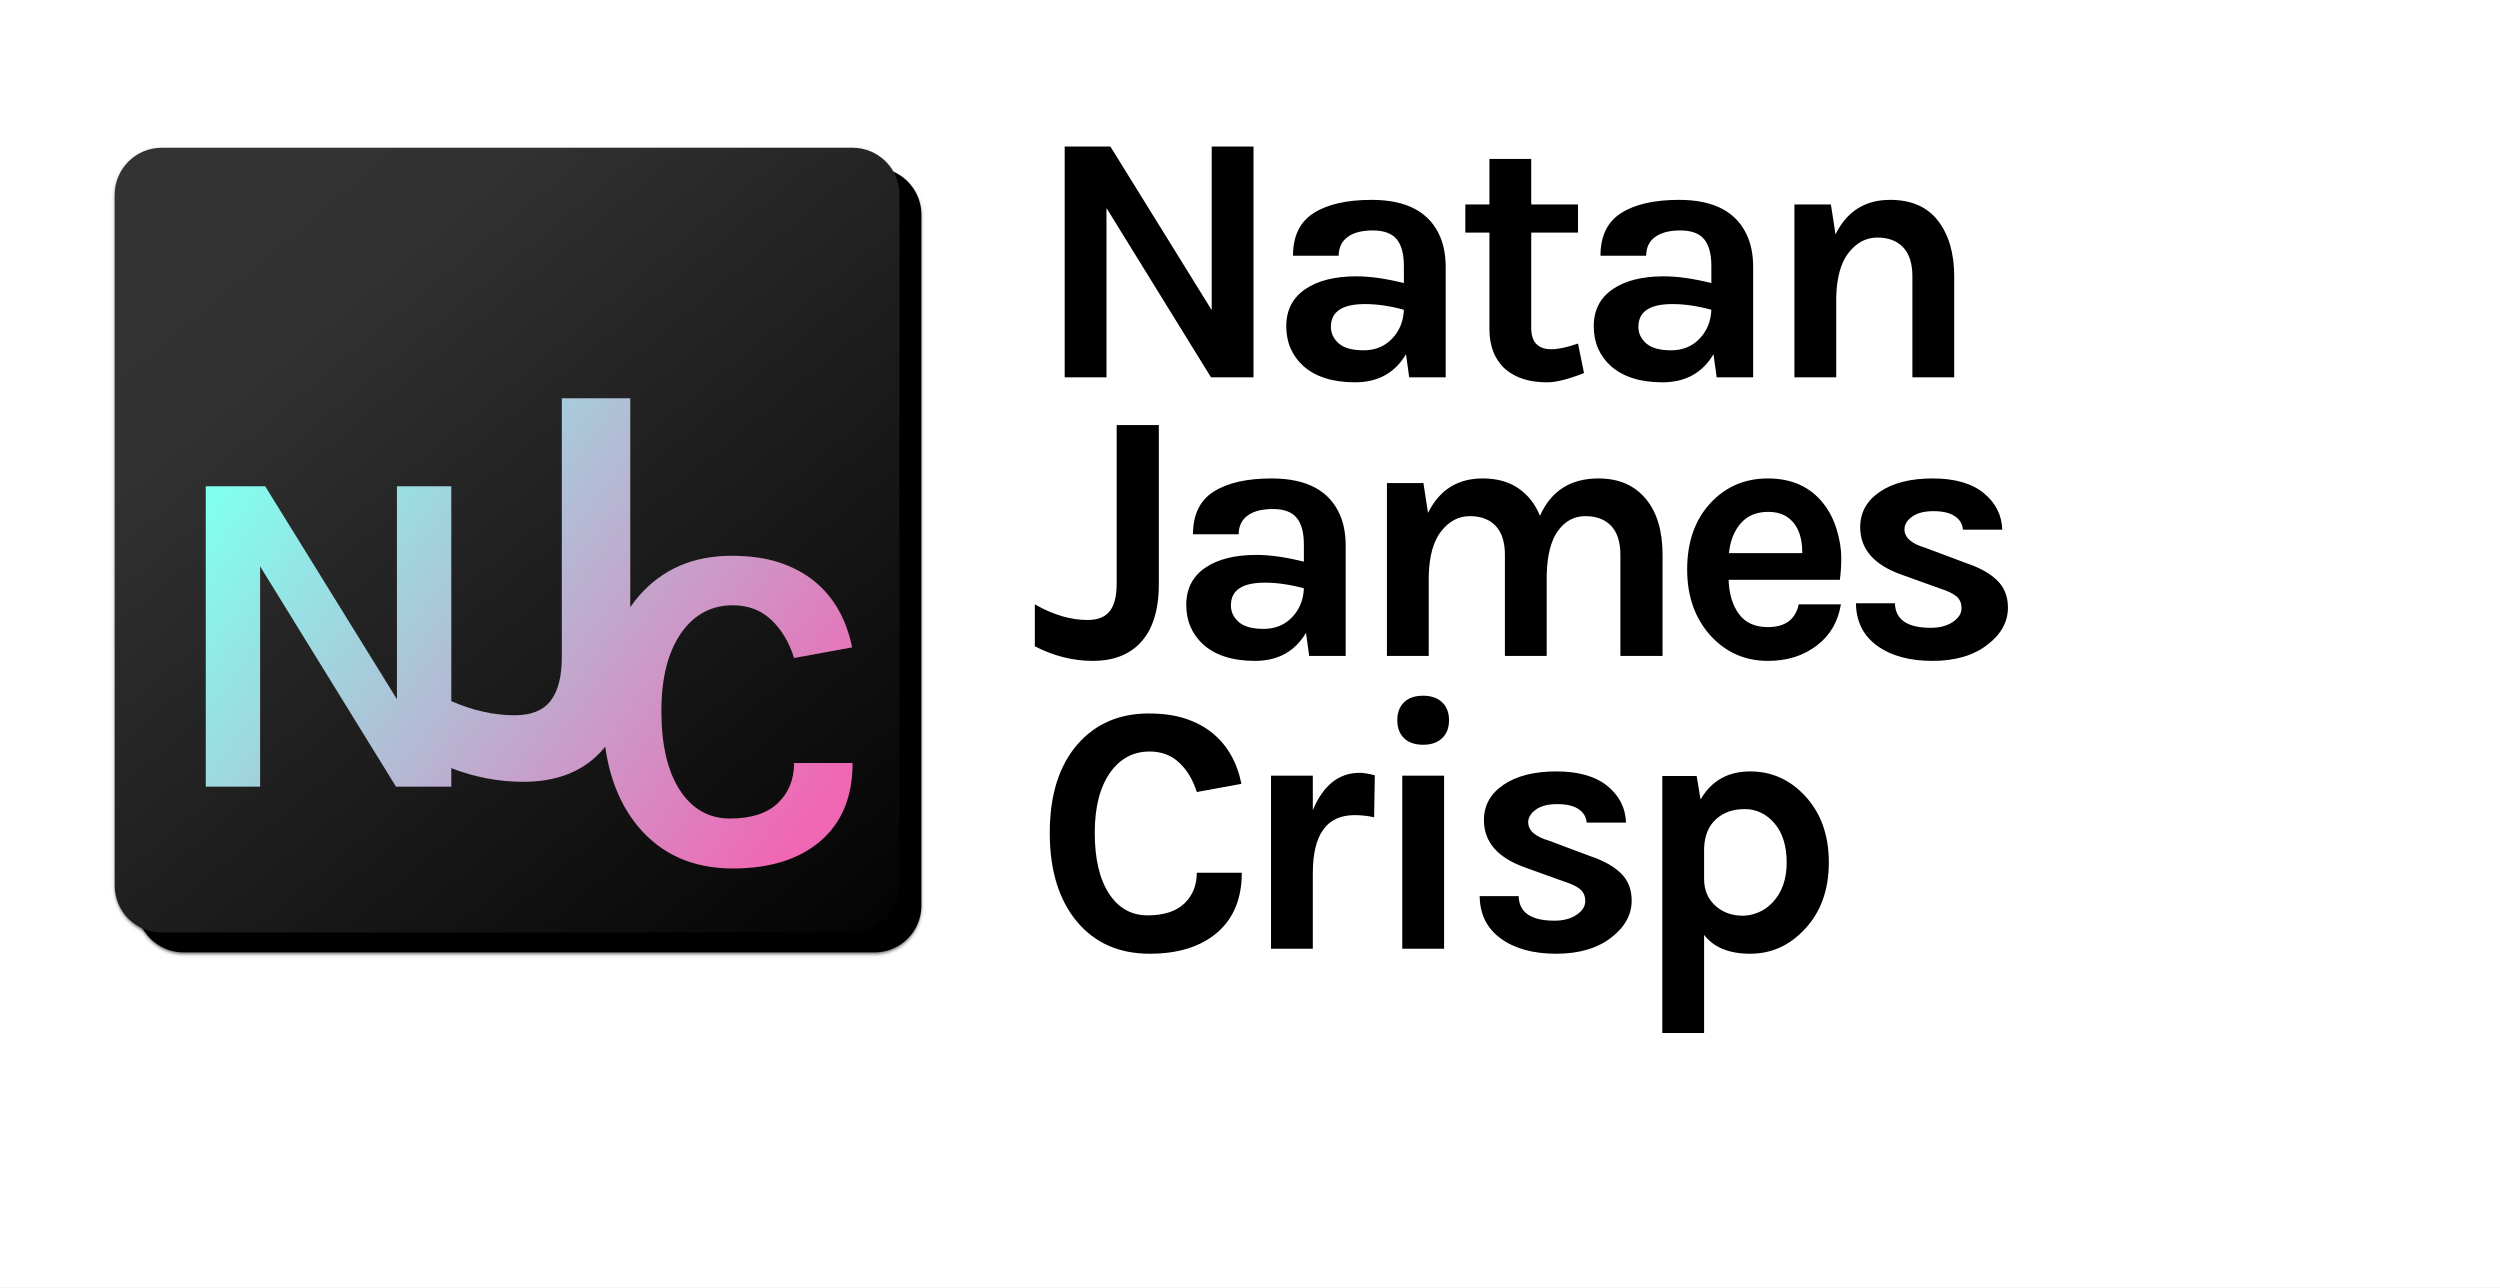
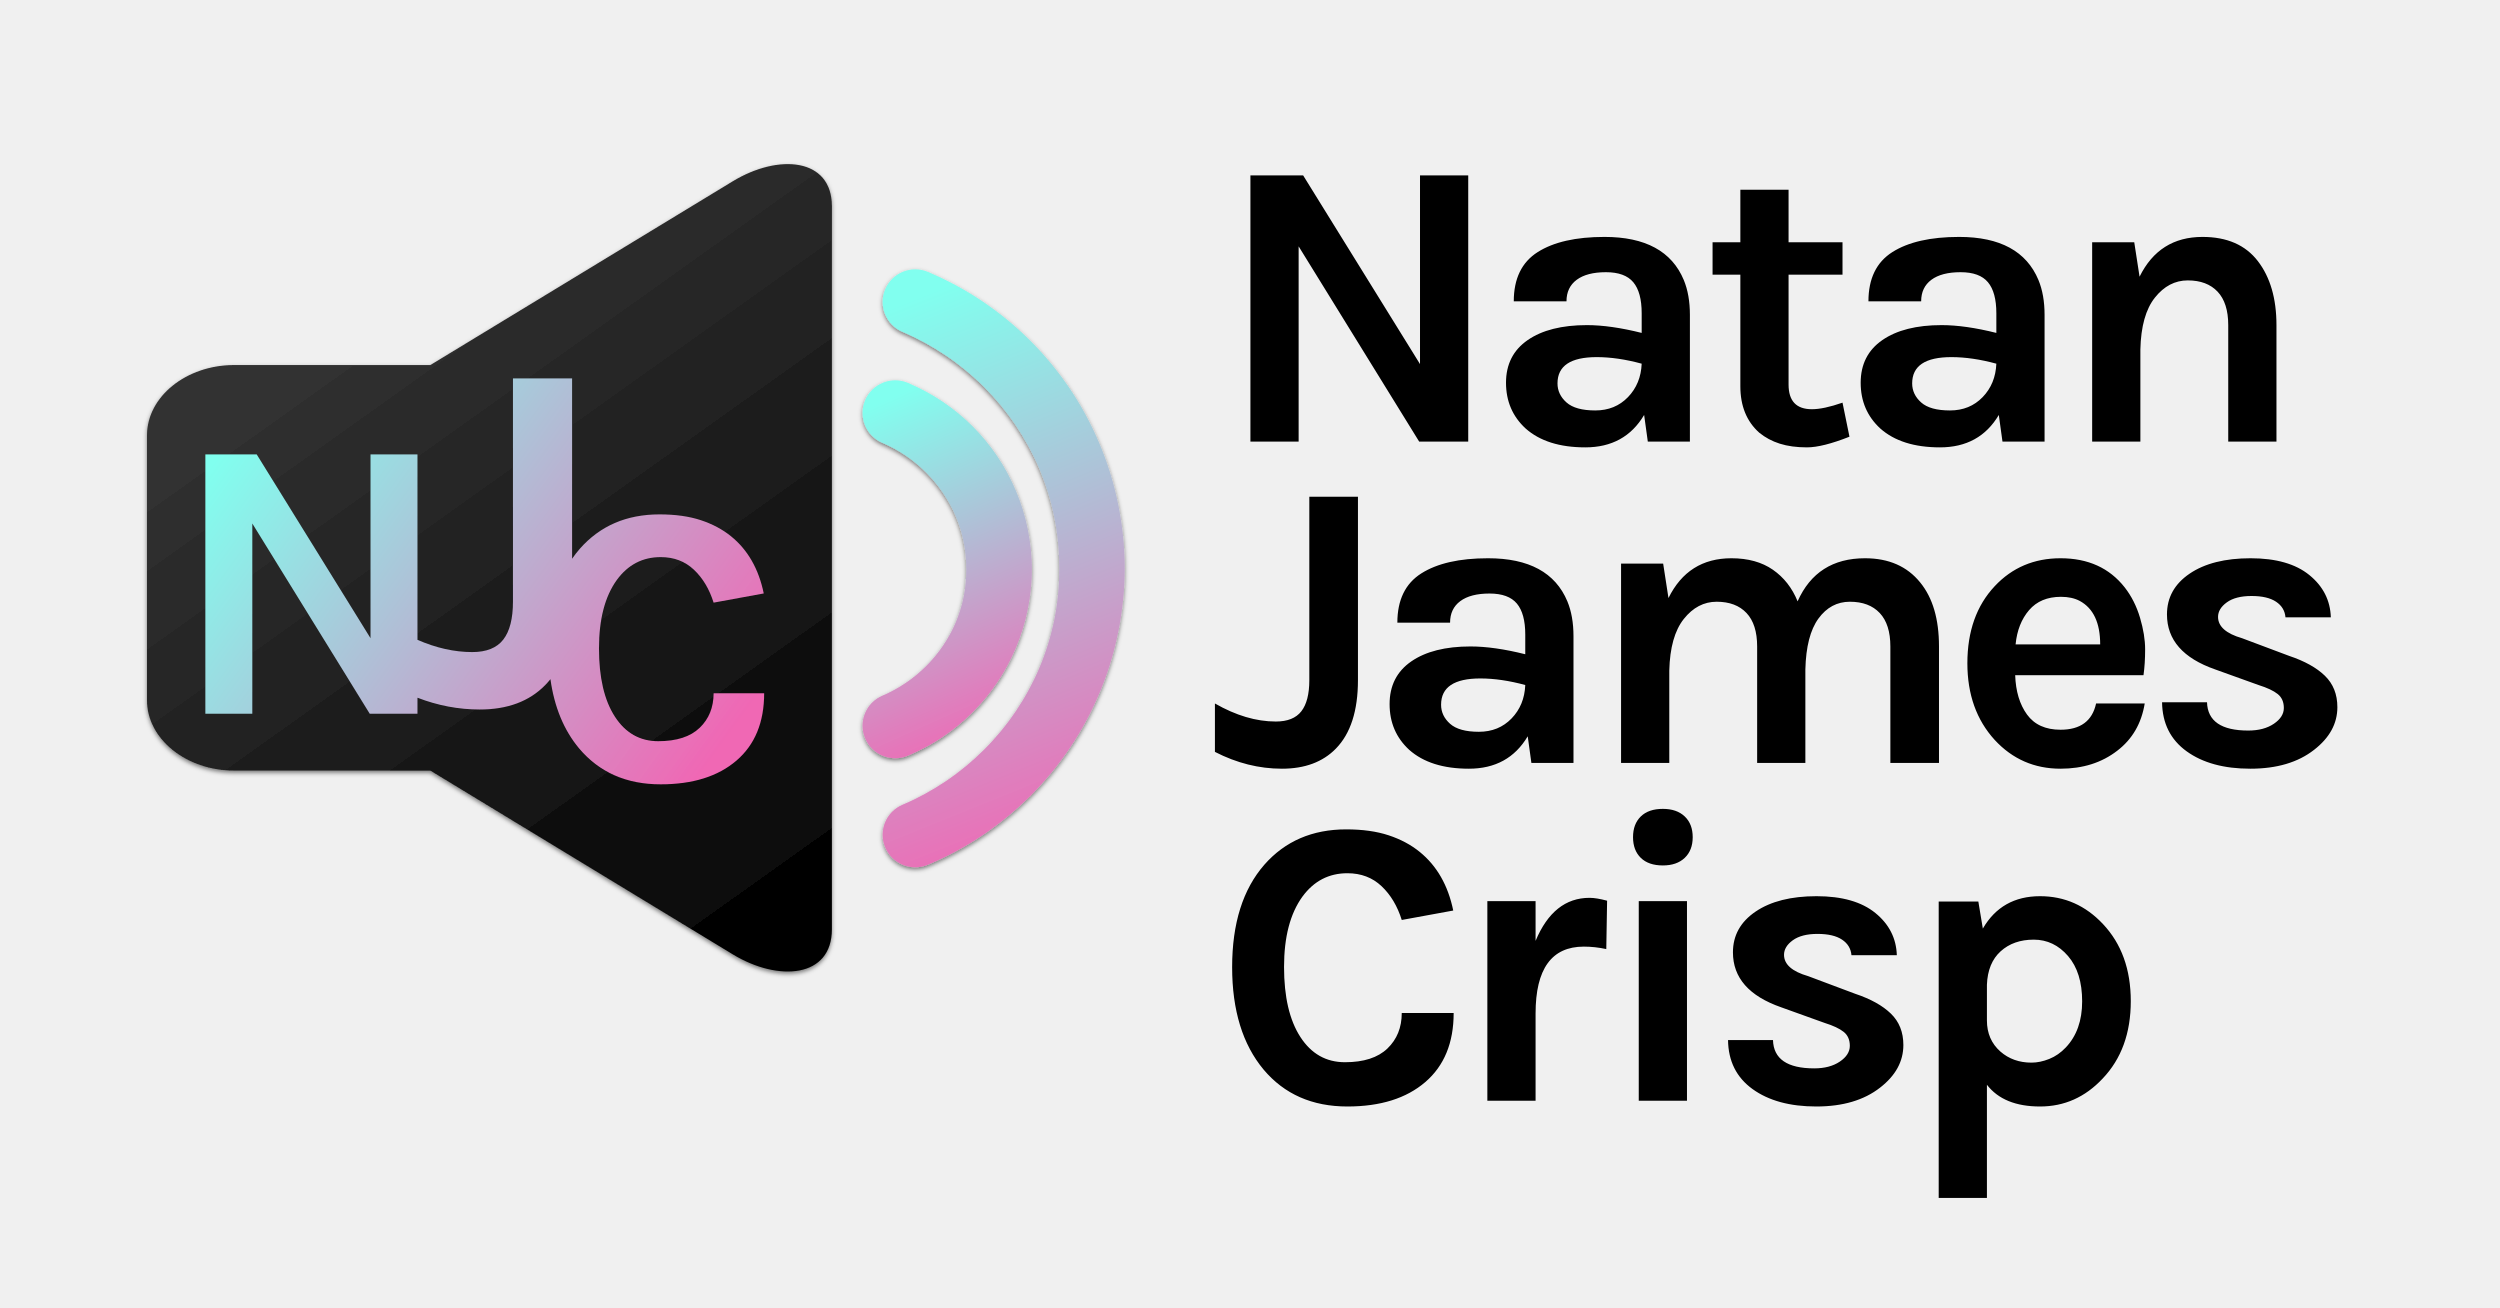
- <svg xmlns="http://www.w3.org/2000/svg" xmlns:xlink="http://www.w3.org/1999/xlink" width="2713px" height="1397px" viewBox="0 0 2713 1397" version="1.1">
+ <svg xmlns="http://www.w3.org/2000/svg" width="2352px" height="1230px" viewBox="0 0 2352 1230" version="1.1">
  <defs>
-     <rect id="path-1" x="61.293" y="56.966" width="851.612" height="851.612" rx="51" />
-     <filter x="-0.8%" y="-0.6%" width="101.6%" height="101.6%" filterUnits="objectBoundingBox" id="filter-2">
-       <feOffset dx="0" dy="2" in="SourceAlpha" result="shadowOffsetOuter1" />
-       <feGaussianBlur stdDeviation="2" in="shadowOffsetOuter1" result="shadowBlurOuter1" />
-       <feColorMatrix values="0 0 0 0 0   0 0 0 0 0   0 0 0 0 0  0 0 0 0.5 0" type="matrix" in="shadowBlurOuter1" />
-     </filter>
-     <linearGradient x1="24.77%" y1="8.788%" x2="104.657%" y2="104.408%" id="linearGradient-3">
+     <linearGradient x1="24.77%" y1="21.893%" x2="104.657%" y2="87.106%" id="linearGradient-1">
      <stop stop-color="#333333" offset="0%" />
      <stop stop-color="#323232" offset="0%" />
      <stop stop-color="#313131" offset="8.837%" />
      <stop stop-color="#000000" offset="100%" />
    </linearGradient>
-     <rect id="path-4" x="37.497" y="35.334" width="851.612" height="851.612" rx="51" />
-     <filter x="-0.8%" y="-0.6%" width="101.6%" height="101.6%" filterUnits="objectBoundingBox" id="filter-5">
+     <filter x="-1.3%" y="-1.6%" width="102.6%" height="103.2%" filterUnits="objectBoundingBox" id="filter-2">
      <feOffset dx="0" dy="2" in="SourceAlpha" result="shadowOffsetOuter1" />
      <feGaussianBlur stdDeviation="2" in="shadowOffsetOuter1" result="shadowBlurOuter1" />
-       <feColorMatrix values="0 0 0 0 0   0 0 0 0 0   0 0 0 0 0  0 0 0 0.5 0" type="matrix" in="shadowBlurOuter1" />
+       <feColorMatrix values="0 0 0 0 0   0 0 0 0 0   0 0 0 0 0  0 0 0 0.5 0" type="matrix" in="shadowBlurOuter1" result="shadowMatrixOuter1" />
+       <feMerge>
+         <feMergeNode in="shadowMatrixOuter1" />
+         <feMergeNode in="SourceGraphic" />
+       </feMerge>
    </filter>
-     <linearGradient x1="0%" y1="23.576%" x2="100%" y2="76.424%" id="linearGradient-6">
+     <linearGradient x1="39.96%" y1="0%" x2="60.04%" y2="100%" id="linearGradient-3">
+       <stop stop-color="#81FFEF" offset="0%" />
+       <stop stop-color="#F067B4" offset="100%" />
+     </linearGradient>
+     <linearGradient x1="41.807%" y1="0%" x2="58.193%" y2="100%" id="linearGradient-4">
+       <stop stop-color="#81FFEF" offset="0%" />
+       <stop stop-color="#F067B4" offset="100%" />
+     </linearGradient>
+     <linearGradient x1="31.846%" y1="8.788%" x2="89.328%" y2="104.408%" id="linearGradient-5">
+       <stop stop-color="#333333" offset="0%" />
+       <stop stop-color="#323232" offset="0%" />
+       <stop stop-color="#313131" offset="8.837%" />
+       <stop stop-color="#000000" offset="100%" />
+     </linearGradient>
+     <linearGradient x1="0%" y1="23.616%" x2="100%" y2="76.384%" id="linearGradient-6">
      <stop stop-color="#81FFEF" offset="0%" />
      <stop stop-color="#F067B4" offset="100%" />
    </linearGradient>
  </defs>
  <g id="logo-with-emblem" stroke="none" stroke-width="1" fill="none" fill-rule="evenodd">
-     <rect fill="#FFFFFF" x="0" y="0" width="2713" height="1397" />
-     <g id="Group-2" transform="translate(87, 125)">
-       <g id="Group-3">
-         <g id="Group" transform="translate(1036, 34)" fill="#000000" fill-rule="nonzero">
-           <path d="M81.988,0 L191.945,177.537 L191.945,0 L237.311,0 L237.311,250.482 L191.176,250.482 L77.759,66.77 L77.759,250.482 L32.393,250.482 L32.393,0 L81.988,0 Z M348.976,140.872 C363.842,140.872 381.015,143.316 400.494,148.205 L400.494,129.68 C400.494,116.557 397.867,106.844 392.613,100.54 C387.359,94.236 378.772,91.084 366.854,91.084 C354.935,91.084 345.773,93.464 339.365,98.225 C332.957,102.985 329.753,109.739 329.753,118.487 L280.158,118.487 C280.158,97.131 287.654,81.693 302.649,72.173 C317.643,62.653 338.596,57.893 365.508,57.893 C403.955,57.893 428.816,71.401 440.094,98.418 C443.939,107.68 445.861,118.616 445.861,131.223 L445.861,250.482 L406.261,250.482 L402.801,225.395 C390.755,245.722 372.301,255.886 347.439,255.886 C323.345,255.886 304.635,249.968 291.307,238.132 C279.004,226.81 272.853,212.466 272.853,195.098 C272.853,177.73 279.645,164.351 293.229,154.959 C306.814,145.568 325.396,140.872 348.976,140.872 Z M400.494,177.152 C385.372,173.035 371.275,170.976 358.203,170.976 C333.598,170.976 321.295,179.21 321.295,195.677 C321.295,202.624 324.114,208.606 329.753,213.624 C335.392,218.641 344.427,221.15 356.858,221.15 C369.289,221.15 379.541,216.969 387.615,208.607 C395.689,200.244 399.982,189.759 400.494,177.152 Z M595.972,245.851 C579.056,252.541 565.728,255.886 555.988,255.886 C546.248,255.886 537.726,254.728 530.421,252.412 C523.117,250.096 516.645,246.623 511.006,241.991 C499.216,231.442 493.321,216.905 493.321,198.379 L493.321,93.4 L467.177,93.4 L467.177,62.91 L493.321,62.91 L493.321,13.508 L538.687,13.508 L538.687,62.91 L589.436,62.91 L589.436,93.4 L538.687,93.4 L538.687,196.835 C538.687,212.273 545.992,219.992 560.602,219.992 C568.035,219.992 577.646,217.934 589.436,213.817 L595.972,245.851 Z M682.647,140.872 C697.513,140.872 714.686,143.316 734.165,148.205 L734.165,129.68 C734.165,116.557 731.538,106.844 726.284,100.54 C721.03,94.236 712.443,91.084 700.525,91.084 C688.606,91.084 679.444,93.464 673.036,98.225 C666.628,102.985 663.424,109.739 663.424,118.487 L613.829,118.487 C613.829,97.131 621.325,81.693 636.32,72.173 C651.314,62.653 672.267,57.893 699.179,57.893 C737.626,57.893 762.487,71.401 773.765,98.418 C777.61,107.68 779.532,118.616 779.532,131.223 L779.532,250.482 L739.932,250.482 L736.472,225.395 C724.426,245.722 705.972,255.886 681.11,255.886 C657.016,255.886 638.306,249.968 624.978,238.132 C612.675,226.81 606.524,212.466 606.524,195.098 C606.524,177.73 613.316,164.351 626.9,154.959 C640.485,145.568 659.067,140.872 682.647,140.872 Z M734.165,177.152 C719.043,173.035 704.946,170.976 691.874,170.976 C667.269,170.976 654.966,179.21 654.966,195.677 C654.966,202.624 657.785,208.606 663.424,213.624 C669.063,218.641 678.098,221.15 690.529,221.15 C702.96,221.15 713.212,216.969 721.286,208.607 C729.36,200.244 733.653,189.759 734.165,177.152 Z M868.898,95.33 C881.201,70.372 900.937,57.893 928.105,57.893 C951.173,57.893 968.538,65.483 980.2,80.664 C991.862,95.845 997.693,115.914 997.693,140.872 L997.693,250.482 L952.327,250.482 L952.327,140.872 C952.327,126.978 948.995,116.493 942.331,109.417 C935.667,102.341 926.311,98.803 914.265,98.803 C902.218,98.803 891.902,104.207 883.316,115.013 C874.729,125.82 870.18,142.03 869.667,163.643 L869.667,250.482 L824.301,250.482 L824.301,62.91 L863.9,62.91 L868.898,95.33 Z" id="Natan" />
-           <path d="M0,542.374 L0,496.831 C19.735,508.153 38.829,513.813 57.283,513.813 C68.304,513.813 76.313,510.597 81.311,504.164 C86.309,497.732 88.808,487.955 88.808,474.832 L88.808,302.312 L134.558,302.312 L134.558,474.832 C134.558,503.65 127.638,525.134 113.797,539.286 C101.495,551.894 84.579,558.198 63.05,558.198 C41.521,558.198 20.504,552.923 0,542.374 Z M240.452,443.184 C255.318,443.184 272.49,445.628 291.969,450.517 L291.969,431.992 C291.969,418.869 289.342,409.156 284.088,402.852 C278.833,396.548 270.247,393.396 258.329,393.396 C246.411,393.396 237.249,395.776 230.841,400.537 C224.434,405.297 221.23,412.051 221.23,420.799 L171.636,420.799 C171.636,399.443 179.132,384.005 194.126,374.485 C209.12,364.965 230.072,360.205 256.984,360.205 C295.429,360.205 320.29,373.713 331.567,400.73 C335.412,409.992 337.334,420.928 337.334,433.535 L337.334,552.794 L297.736,552.794 L294.275,527.707 C282.229,548.034 263.776,558.198 238.915,558.198 C214.822,558.198 196.113,552.28 182.785,540.444 C170.482,529.122 164.331,514.778 164.331,497.41 C164.331,480.042 171.123,466.663 184.707,457.271 C198.291,447.88 216.873,443.184 240.452,443.184 Z M291.969,479.464 C276.847,475.347 262.751,473.288 249.679,473.288 C225.074,473.288 212.772,481.522 212.772,497.989 C212.772,504.936 215.591,510.919 221.23,515.936 C226.869,520.953 235.903,523.462 248.334,523.462 C260.764,523.462 271.016,519.281 279.09,510.919 C287.163,502.556 291.456,492.071 291.969,479.464 Z M548.184,400.73 C560.23,373.713 581.374,360.205 611.618,360.205 C633.916,360.205 651.216,367.795 663.519,382.976 C675.309,397.385 681.204,417.454 681.204,443.184 L681.204,552.794 L635.454,552.794 L635.454,443.184 C635.454,429.29 632.122,418.805 625.458,411.729 C618.794,404.653 609.439,401.115 597.393,401.115 C585.347,401.115 575.48,406.39 567.791,416.939 C560.102,427.489 556.001,443.441 555.488,464.797 L555.488,552.794 L510.123,552.794 L510.123,443.184 C510.123,429.29 506.791,418.805 500.127,411.729 C493.464,404.653 484.109,401.115 472.062,401.115 C460.016,401.115 449.7,406.519 441.114,417.325 C432.528,428.132 427.979,444.342 427.466,465.955 L427.466,552.794 L382.101,552.794 L382.101,365.222 L421.699,365.222 L426.697,397.642 C439,372.684 458.735,360.205 485.903,360.205 C501.537,360.205 514.544,363.807 524.924,371.011 C535.305,378.216 543.058,388.122 548.184,400.73 Z M855.915,387.607 C862.322,395.841 867.128,405.361 870.332,416.168 C873.536,426.974 875.137,436.88 875.137,445.886 C875.137,454.891 874.625,462.996 873.6,470.201 L752.882,470.201 C753.395,485.382 757.111,497.732 764.031,507.252 C770.951,516.772 781.46,521.532 795.556,521.532 C814.266,521.532 825.415,513.299 829.003,496.831 L874.753,496.831 C871.677,515.614 863.091,530.409 848.995,541.216 C834.386,552.537 816.573,558.198 795.556,558.198 C770.951,558.198 750.319,549.192 733.66,531.181 C716.487,512.398 707.901,488.341 707.901,459.008 C707.901,428.904 716.487,404.718 733.66,386.449 C750.063,368.953 770.695,360.205 795.556,360.205 C821.443,360.205 841.562,369.339 855.915,387.607 Z M795.941,396.484 C783.126,396.484 773.13,400.665 765.953,409.027 C758.777,417.39 754.548,428.132 753.267,441.254 L832.848,441.254 C832.848,420.928 826.44,407.291 813.625,400.344 C808.756,397.771 802.861,396.484 795.941,396.484 Z M933.36,495.673 C933.873,513.427 946.816,522.304 972.19,522.304 C981.929,522.304 989.939,520.181 996.218,515.936 C1002.497,511.69 1005.637,506.737 1005.637,501.077 C1005.637,495.416 1003.715,491.042 999.87,487.954 C996.026,484.867 990.003,482.037 981.801,479.464 L941.049,464.797 C910.806,454.248 895.684,437.009 895.684,413.08 C895.684,397.127 902.796,384.327 917.021,374.678 C931.246,365.029 950.34,360.205 974.304,360.205 C998.268,360.205 1016.722,365.479 1029.665,376.029 C1042.608,386.578 1049.336,399.829 1049.849,415.782 L1007.175,415.782 C1006.662,409.606 1003.715,404.718 998.332,401.115 C992.95,397.513 985.261,395.712 975.265,395.712 C965.27,395.712 957.517,397.706 952.006,401.694 C946.496,405.683 943.74,410.25 943.74,415.396 C943.74,424.401 951.301,431.091 966.423,435.465 L1010.635,452.061 C1025.244,456.95 1036.457,463.189 1044.274,470.78 C1052.091,478.37 1056,488.212 1056,500.305 C1056,515.743 1048.696,529.122 1034.086,540.444 C1018.965,552.28 998.973,558.198 974.112,558.198 C949.251,558.198 929.26,552.73 914.138,541.795 C899.016,530.859 891.327,515.486 891.071,495.673 L933.36,495.673 Z" id="James" />
-           <path d="M123.474,615.271 C138.854,615.271 152.184,617.135 163.463,620.863 C174.742,624.591 184.483,629.798 192.686,636.483 C208.835,649.597 219.345,667.981 224.215,691.636 L175.767,700.507 C171.666,687.393 165.321,676.787 156.734,668.688 C148.147,660.588 137.445,656.539 124.628,656.539 C107.196,656.539 93.098,663.867 82.332,678.523 C70.796,694.464 65.029,716.512 65.029,744.667 C65.029,772.822 70.156,794.806 80.409,810.619 C90.663,826.432 104.633,834.339 122.321,834.339 C140.008,834.339 153.337,830.032 162.309,821.418 C171.281,812.805 175.767,801.684 175.767,788.057 L224.6,788.057 C224.6,816.083 215.692,837.746 197.876,853.044 C180.061,868.343 155.645,875.993 124.628,875.993 C91.56,875.993 65.285,864.422 45.803,841.281 C26.065,817.626 16.196,785.486 16.196,744.86 C16.196,703.721 26.322,671.581 46.572,648.439 C66.054,626.327 91.688,615.271 123.474,615.271 Z M301.672,720.177 C312.951,693.179 329.869,679.68 352.427,679.68 C356.785,679.68 362.296,680.58 368.961,682.38 L368.192,727.89 C361.015,726.347 353.965,725.576 347.044,725.576 C316.796,725.576 301.672,746.531 301.672,788.443 L301.672,870.593 L256.3,870.593 L256.3,682.765 L301.672,682.765 L301.672,720.177 Z M398.739,682.765 L444.111,682.765 L444.111,870.593 L398.739,870.593 L398.739,682.765 Z M393.356,622.599 C393.356,614.371 395.791,607.878 400.662,603.122 C405.532,598.365 412.453,595.987 421.425,595.987 C430.141,595.987 436.998,598.365 441.996,603.122 C446.995,607.878 449.494,614.371 449.494,622.599 C449.494,630.827 446.995,637.319 441.996,642.076 C436.998,646.832 430.141,649.211 421.425,649.211 C412.453,649.211 405.532,646.832 400.662,642.076 C395.791,637.319 393.356,630.827 393.356,622.599 Z M525.029,813.512 C525.541,831.253 538.486,840.124 563.864,840.124 C573.605,840.124 581.615,838.003 587.896,833.76 C594.176,829.518 597.316,824.568 597.316,818.911 C597.316,813.255 595.394,808.884 591.549,805.798 C587.703,802.713 581.68,799.884 573.477,797.313 L532.719,782.657 C502.471,772.115 487.347,754.888 487.347,730.976 C487.347,715.034 494.46,702.242 508.687,692.6 C522.914,682.958 542.011,678.137 565.979,678.137 C589.947,678.137 608.403,683.408 621.348,693.95 C634.293,704.492 641.022,717.734 641.535,733.675 L598.854,733.675 C598.342,727.505 595.394,722.619 590.011,719.02 C584.627,715.42 576.937,713.62 566.94,713.62 C556.943,713.62 549.189,715.613 543.677,719.598 C538.166,723.583 535.41,728.147 535.41,733.29 C535.41,742.289 542.972,748.974 558.096,753.345 L602.315,769.93 C616.926,774.815 628.141,781.05 635.959,788.635 C643.778,796.22 647.687,806.055 647.687,818.14 C647.687,833.568 640.381,846.938 625.77,858.251 C610.646,870.079 590.652,875.993 565.787,875.993 C540.922,875.993 520.927,870.529 505.803,859.601 C490.679,848.673 482.989,833.31 482.733,813.512 L525.029,813.512 Z M722.452,708.606 C734.244,688.293 752.187,678.137 776.283,678.137 C799.354,678.137 819.092,686.879 835.498,704.364 C852.929,722.876 861.644,747.046 861.644,776.872 C861.644,806.955 852.801,831.253 835.113,849.766 C818.707,867.251 799.098,875.993 776.283,875.993 C753.469,875.993 736.807,869.179 726.297,855.551 L726.297,962 L680.925,962 L680.925,683.151 L718.223,683.151 L722.452,708.606 Z M768.209,834.725 C773.592,834.725 779.167,833.567 784.935,831.253 C790.702,828.939 795.893,825.34 800.507,820.454 C810.761,809.655 815.888,795.192 815.888,777.065 C815.888,758.938 811.466,744.732 802.622,734.447 C793.778,724.162 783.012,719.02 770.323,719.02 C757.635,719.02 747.253,722.683 739.178,730.011 C731.104,737.34 726.81,747.817 726.297,761.445 L726.297,794.999 C726.297,807.084 730.527,816.854 738.986,824.311 C746.933,831.253 756.673,834.725 768.209,834.725 Z" id="Crisp" />
+     <g id="Group" transform="translate(1143, 165)" fill="#000000" fill-rule="nonzero">
+       <path d="M82.988,-1.42108547e-14 L192.945,177.537 L192.945,-1.42108547e-14 L238.311,-1.42108547e-14 L238.311,250.482 L192.176,250.482 L78.759,66.77 L78.759,250.482 L33.393,250.482 L33.393,-1.42108547e-14 L82.988,-1.42108547e-14 Z M349.976,140.872 C364.842,140.872 382.015,143.316 401.494,148.205 L401.494,129.68 C401.494,116.557 398.867,106.844 393.613,100.54 C388.359,94.236 379.772,91.084 367.854,91.084 C355.935,91.084 346.773,93.464 340.365,98.225 C333.957,102.985 330.753,109.739 330.753,118.487 L281.158,118.487 C281.158,97.131 288.654,81.693 303.649,72.173 C318.643,62.653 339.596,57.893 366.508,57.893 C404.955,57.893 429.816,71.401 441.094,98.418 C444.939,107.68 446.861,118.616 446.861,131.223 L446.861,250.482 L407.261,250.482 L403.801,225.395 C391.755,245.722 373.301,255.886 348.439,255.886 C324.345,255.886 305.635,249.968 292.307,238.132 C280.004,226.81 273.853,212.466 273.853,195.098 C273.853,177.73 280.645,164.351 294.229,154.959 C307.814,145.568 326.396,140.872 349.976,140.872 Z M401.494,177.152 C386.372,173.035 372.275,170.976 359.203,170.976 C334.598,170.976 322.295,179.21 322.295,195.677 C322.295,202.624 325.114,208.606 330.753,213.624 C336.392,218.641 345.427,221.15 357.858,221.15 C370.289,221.15 380.541,216.969 388.615,208.607 C396.689,200.244 400.982,189.759 401.494,177.152 Z M596.972,245.851 C580.056,252.541 566.728,255.886 556.988,255.886 C547.248,255.886 538.726,254.728 531.421,252.412 C524.117,250.096 517.645,246.623 512.006,241.991 C500.216,231.442 494.321,216.905 494.321,198.379 L494.321,93.4 L468.177,93.4 L468.177,62.91 L494.321,62.91 L494.321,13.508 L539.687,13.508 L539.687,62.91 L590.436,62.91 L590.436,93.4 L539.687,93.4 L539.687,196.835 C539.687,212.273 546.992,219.992 561.602,219.992 C569.035,219.992 578.646,217.934 590.436,213.817 L596.972,245.851 Z M683.647,140.872 C698.513,140.872 715.686,143.316 735.165,148.205 L735.165,129.68 C735.165,116.557 732.538,106.844 727.284,100.54 C722.03,94.236 713.443,91.084 701.525,91.084 C689.606,91.084 680.444,93.464 674.036,98.225 C667.628,102.985 664.424,109.739 664.424,118.487 L614.829,118.487 C614.829,97.131 622.325,81.693 637.32,72.173 C652.314,62.653 673.267,57.893 700.179,57.893 C738.626,57.893 763.487,71.401 774.765,98.418 C778.61,107.68 780.532,118.616 780.532,131.223 L780.532,250.482 L740.932,250.482 L737.472,225.395 C725.426,245.722 706.972,255.886 682.11,255.886 C658.016,255.886 639.306,249.968 625.978,238.132 C613.675,226.81 607.524,212.466 607.524,195.098 C607.524,177.73 614.316,164.351 627.9,154.959 C641.485,145.568 660.067,140.872 683.647,140.872 Z M735.165,177.152 C720.043,173.035 705.946,170.976 692.874,170.976 C668.269,170.976 655.966,179.21 655.966,195.677 C655.966,202.624 658.785,208.606 664.424,213.624 C670.063,218.641 679.098,221.15 691.529,221.15 C703.96,221.15 714.212,216.969 722.286,208.607 C730.36,200.244 734.653,189.759 735.165,177.152 Z M869.898,95.33 C882.201,70.372 901.937,57.893 929.105,57.893 C952.173,57.893 969.538,65.483 981.2,80.664 C992.862,95.845 998.693,115.914 998.693,140.872 L998.693,250.482 L953.327,250.482 L953.327,140.872 C953.327,126.978 949.995,116.493 943.331,109.417 C936.667,102.341 927.311,98.803 915.265,98.803 C903.218,98.803 892.902,104.207 884.316,115.013 C875.729,125.82 871.18,142.03 870.667,163.643 L870.667,250.482 L825.301,250.482 L825.301,62.91 L864.9,62.91 L869.898,95.33 Z" id="Natan" />
+       <path d="M0,542.374 L0,496.831 C19.735,508.153 38.829,513.813 57.283,513.813 C68.304,513.813 76.313,510.597 81.311,504.164 C86.309,497.732 88.808,487.955 88.808,474.832 L88.808,302.312 L134.558,302.312 L134.558,474.832 C134.558,503.65 127.638,525.134 113.797,539.286 C101.495,551.894 84.579,558.198 63.05,558.198 C41.521,558.198 20.504,552.923 0,542.374 Z M240.452,443.184 C255.318,443.184 272.49,445.628 291.969,450.517 L291.969,431.992 C291.969,418.869 289.342,409.156 284.088,402.852 C278.833,396.548 270.247,393.396 258.329,393.396 C246.411,393.396 237.249,395.776 230.841,400.537 C224.434,405.297 221.23,412.051 221.23,420.799 L171.636,420.799 C171.636,399.443 179.132,384.005 194.126,374.485 C209.12,364.965 230.072,360.205 256.984,360.205 C295.429,360.205 320.29,373.713 331.567,400.73 C335.412,409.992 337.334,420.928 337.334,433.535 L337.334,552.794 L297.736,552.794 L294.275,527.707 C282.229,548.034 263.776,558.198 238.915,558.198 C214.822,558.198 196.113,552.28 182.785,540.444 C170.482,529.122 164.331,514.778 164.331,497.41 C164.331,480.042 171.123,466.663 184.707,457.271 C198.291,447.88 216.873,443.184 240.452,443.184 Z M291.969,479.464 C276.847,475.347 262.751,473.288 249.679,473.288 C225.074,473.288 212.772,481.522 212.772,497.989 C212.772,504.936 215.591,510.919 221.23,515.936 C226.869,520.953 235.903,523.462 248.334,523.462 C260.764,523.462 271.016,519.281 279.09,510.919 C287.163,502.556 291.456,492.071 291.969,479.464 Z M548.184,400.73 C560.23,373.713 581.374,360.205 611.618,360.205 C633.916,360.205 651.216,367.795 663.519,382.976 C675.309,397.385 681.204,417.454 681.204,443.184 L681.204,552.794 L635.454,552.794 L635.454,443.184 C635.454,429.29 632.122,418.805 625.458,411.729 C618.794,404.653 609.439,401.115 597.393,401.115 C585.347,401.115 575.48,406.39 567.791,416.939 C560.102,427.489 556.001,443.441 555.488,464.797 L555.488,552.794 L510.123,552.794 L510.123,443.184 C510.123,429.29 506.791,418.805 500.127,411.729 C493.464,404.653 484.109,401.115 472.062,401.115 C460.016,401.115 449.7,406.519 441.114,417.325 C432.528,428.132 427.979,444.342 427.466,465.955 L427.466,552.794 L382.101,552.794 L382.101,365.222 L421.699,365.222 L426.697,397.642 C439,372.684 458.735,360.205 485.903,360.205 C501.537,360.205 514.544,363.807 524.924,371.011 C535.305,378.216 543.058,388.122 548.184,400.73 Z M855.915,387.607 C862.322,395.841 867.128,405.361 870.332,416.168 C873.536,426.974 875.137,436.88 875.137,445.886 C875.137,454.891 874.625,462.996 873.6,470.201 L752.882,470.201 C753.395,485.382 757.111,497.732 764.031,507.252 C770.951,516.772 781.46,521.532 795.556,521.532 C814.266,521.532 825.415,513.299 829.003,496.831 L874.753,496.831 C871.677,515.614 863.091,530.409 848.995,541.216 C834.386,552.537 816.573,558.198 795.556,558.198 C770.951,558.198 750.319,549.192 733.66,531.181 C716.487,512.398 707.901,488.341 707.901,459.008 C707.901,428.904 716.487,404.718 733.66,386.449 C750.063,368.953 770.695,360.205 795.556,360.205 C821.443,360.205 841.562,369.339 855.915,387.607 Z M795.941,396.484 C783.126,396.484 773.13,400.665 765.953,409.027 C758.777,417.39 754.548,428.132 753.267,441.254 L832.848,441.254 C832.848,420.928 826.44,407.291 813.625,400.344 C808.756,397.771 802.861,396.484 795.941,396.484 Z M933.36,495.673 C933.873,513.427 946.816,522.304 972.19,522.304 C981.929,522.304 989.939,520.181 996.218,515.936 C1002.497,511.69 1005.637,506.737 1005.637,501.077 C1005.637,495.416 1003.715,491.042 999.87,487.954 C996.026,484.867 990.003,482.037 981.801,479.464 L941.049,464.797 C910.806,454.248 895.684,437.009 895.684,413.08 C895.684,397.127 902.796,384.327 917.021,374.678 C931.246,365.029 950.34,360.205 974.304,360.205 C998.268,360.205 1016.722,365.479 1029.665,376.029 C1042.608,386.578 1049.336,399.829 1049.849,415.782 L1007.175,415.782 C1006.662,409.606 1003.715,404.718 998.332,401.115 C992.95,397.513 985.261,395.712 975.265,395.712 C965.27,395.712 957.517,397.706 952.006,401.694 C946.496,405.683 943.74,410.25 943.74,415.396 C943.74,424.401 951.301,431.091 966.423,435.465 L1010.635,452.061 C1025.244,456.95 1036.457,463.189 1044.274,470.78 C1052.091,478.37 1056,488.212 1056,500.305 C1056,515.743 1048.696,529.122 1034.086,540.444 C1018.965,552.28 998.973,558.198 974.112,558.198 C949.251,558.198 929.26,552.73 914.138,541.795 C899.016,530.859 891.327,515.486 891.071,495.673 L933.36,495.673 Z" id="James" />
+       <path d="M123.474,615.271 C138.854,615.271 152.184,617.135 163.463,620.863 C174.742,624.591 184.483,629.798 192.686,636.483 C208.835,649.597 219.345,667.981 224.215,691.636 L175.767,700.507 C171.666,687.393 165.321,676.787 156.734,668.688 C148.147,660.588 137.445,656.539 124.628,656.539 C107.196,656.539 93.098,663.867 82.332,678.523 C70.796,694.464 65.029,716.512 65.029,744.667 C65.029,772.822 70.156,794.806 80.409,810.619 C90.663,826.432 104.633,834.339 122.321,834.339 C140.008,834.339 153.337,830.032 162.309,821.418 C171.281,812.805 175.767,801.684 175.767,788.057 L224.6,788.057 C224.6,816.083 215.692,837.746 197.876,853.044 C180.061,868.343 155.645,875.993 124.628,875.993 C91.56,875.993 65.285,864.422 45.803,841.281 C26.065,817.626 16.196,785.486 16.196,744.86 C16.196,703.721 26.322,671.581 46.572,648.439 C66.054,626.327 91.688,615.271 123.474,615.271 Z M301.672,720.177 C312.951,693.179 329.869,679.68 352.427,679.68 C356.785,679.68 362.296,680.58 368.961,682.38 L368.192,727.89 C361.015,726.347 353.965,725.576 347.044,725.576 C316.796,725.576 301.672,746.531 301.672,788.443 L301.672,870.593 L256.3,870.593 L256.3,682.765 L301.672,682.765 L301.672,720.177 Z M398.739,682.765 L444.111,682.765 L444.111,870.593 L398.739,870.593 L398.739,682.765 Z M393.356,622.599 C393.356,614.371 395.791,607.878 400.662,603.122 C405.532,598.365 412.453,595.987 421.425,595.987 C430.141,595.987 436.998,598.365 441.996,603.122 C446.995,607.878 449.494,614.371 449.494,622.599 C449.494,630.827 446.995,637.319 441.996,642.076 C436.998,646.832 430.141,649.211 421.425,649.211 C412.453,649.211 405.532,646.832 400.662,642.076 C395.791,637.319 393.356,630.827 393.356,622.599 Z M525.029,813.512 C525.541,831.253 538.486,840.124 563.864,840.124 C573.605,840.124 581.615,838.003 587.896,833.76 C594.176,829.518 597.316,824.568 597.316,818.911 C597.316,813.255 595.394,808.884 591.549,805.798 C587.703,802.713 581.68,799.884 573.477,797.313 L532.719,782.657 C502.471,772.115 487.347,754.888 487.347,730.976 C487.347,715.034 494.46,702.242 508.687,692.6 C522.914,682.958 542.011,678.137 565.979,678.137 C589.947,678.137 608.403,683.408 621.348,693.95 C634.293,704.492 641.022,717.734 641.535,733.675 L598.854,733.675 C598.342,727.505 595.394,722.619 590.011,719.02 C584.627,715.42 576.937,713.62 566.94,713.62 C556.943,713.62 549.189,715.613 543.677,719.598 C538.166,723.583 535.41,728.147 535.41,733.29 C535.41,742.289 542.972,748.974 558.096,753.345 L602.315,769.93 C616.926,774.815 628.141,781.05 635.959,788.635 C643.778,796.22 647.687,806.055 647.687,818.14 C647.687,833.568 640.381,846.938 625.77,858.251 C610.646,870.079 590.652,875.993 565.787,875.993 C540.922,875.993 520.927,870.529 505.803,859.601 C490.679,848.673 482.989,833.31 482.733,813.512 L525.029,813.512 Z M722.452,708.606 C734.244,688.293 752.187,678.137 776.283,678.137 C799.354,678.137 819.092,686.879 835.498,704.364 C852.929,722.876 861.644,747.046 861.644,776.872 C861.644,806.955 852.801,831.253 835.113,849.766 C818.707,867.251 799.098,875.993 776.283,875.993 C753.469,875.993 736.807,869.179 726.297,855.551 L726.297,962 L680.925,962 L680.925,683.151 L718.223,683.151 L722.452,708.606 Z M768.209,834.725 C773.592,834.725 779.167,833.567 784.935,831.253 C790.702,828.939 795.893,825.34 800.507,820.454 C810.761,809.655 815.888,795.192 815.888,777.065 C815.888,758.938 811.466,744.732 802.622,734.447 C793.778,724.162 783.012,719.02 770.323,719.02 C757.635,719.02 747.253,722.683 739.178,730.011 C731.104,737.34 726.81,747.817 726.297,761.445 L726.297,794.999 C726.297,807.084 730.527,816.854 738.986,824.311 C746.933,831.253 756.673,834.725 768.209,834.725 Z" id="Crisp" />
+     </g>
+     <g id="emblem" transform="translate(114, 50)">
+       <g id="Group" filter="url(#filter-2)" transform="translate(24.3, 104.4)">
+         <g id="speaker">
+           <path d="M715.846,556.491 C700.203,563.058 682.203,555.737 675.613,540.137 C669.032,524.527 676.377,506.566 692.012,500.008 C699.376,496.876 706.659,492.883 713.756,488.117 C720.595,483.521 727.016,478.205 732.984,472.277 C738.924,466.332 744.278,459.898 748.858,453.092 C753.643,446.019 757.645,438.743 760.766,431.386 C764.092,423.524 766.663,415.342 768.361,406.885 C769.971,398.961 770.807,390.38 770.807,381.151 C770.807,371.922 769.953,363.314 768.361,355.407 C766.663,346.959 764.092,338.769 760.766,330.915 C757.645,323.559 753.643,316.282 748.858,309.218 C744.251,302.403 738.924,295.978 732.984,290.033 C721.138,278.222 707.237,268.744 692.012,262.302 C676.377,255.735 669.032,237.756 675.613,222.165 C682.203,206.555 700.221,199.243 715.846,205.81 C738.88,215.545 759.468,229.45 776.588,246.524 C785.179,255.096 793.005,264.573 799.933,274.832 C806.585,284.673 812.446,295.473 817.381,307.115 C822.255,318.625 826.052,330.755 828.605,343.392 C831.148,355.993 832.5,368.638 832.5,381.159 C832.5,393.681 831.166,406.326 828.605,418.927 C826.052,431.581 822.255,443.694 817.381,455.195 C812.446,466.838 806.585,477.646 799.933,487.496 C793.005,497.754 785.179,507.25 776.588,515.804 C767.997,524.376 758.481,532.194 748.218,539.116 C738.346,545.709 727.505,551.557 715.846,556.491 Z" id="Path" fill="url(#linearGradient-3)" />
+           <path d="M734.654,659.092 C719.045,665.653 701.084,658.347 694.509,642.761 C687.942,627.174 695.263,609.221 710.872,602.651 C724.928,596.711 738.568,589.255 751.604,580.477 C764.444,571.833 776.495,561.876 787.552,550.829 C798.609,539.782 808.556,527.751 817.217,514.931 C826.003,501.907 833.457,488.28 839.411,474.236 C845.614,459.572 850.406,444.216 853.627,428.354 C856.689,413.211 858.286,397.137 858.286,380.247 C858.286,363.358 856.671,347.275 853.627,332.132 C850.424,316.288 845.632,300.923 839.411,286.268 C833.457,272.224 826.003,258.588 817.217,245.564 C808.556,232.744 798.609,220.713 787.552,209.666 C776.495,198.619 764.444,188.68 751.604,180.027 C738.568,171.249 724.928,163.802 710.872,157.853 C695.263,151.283 687.942,133.312 694.509,117.743 C701.084,102.156 719.072,94.842 734.654,101.412 C752.997,109.161 770.177,118.461 785.981,129.109 C802.274,140.085 817.35,152.506 831.043,166.187 C844.735,179.867 857.168,194.948 868.163,211.217 C878.811,227.016 888.129,244.172 895.885,262.498 C903.641,280.789 909.639,300.09 913.695,320.127 C917.706,339.978 919.8,360.077 919.8,380.256 C919.8,400.418 917.706,420.543 913.695,440.368 C909.639,460.414 903.641,479.706 895.885,497.997 C888.129,516.314 878.811,533.479 868.163,549.269 C857.186,565.547 844.735,580.628 831.043,594.308 C817.35,607.971 802.256,620.401 785.963,631.386 C770.168,642.034 752.997,651.334 734.654,659.092 Z" id="Path" fill="url(#linearGradient-4)" />
+           <path d="M551.053,16.188 C456.242,73.804 361.403,131.442 266.578,189.047 L81.942,189.047 C36.892,189.047 0,218.814 0,255.177 L0,504.432 C0,540.806 36.892,570.562 81.942,570.562 L266.565,570.562 C361.39,628.178 456.242,685.805 551.039,743.421 C594.263,769.662 644.34,765.46 644.34,719.907 C644.34,493.179 644.34,266.441 644.34,39.713 C644.353,-5.852 594.29,-10.076 551.053,16.188 Z" id="Path" fill="url(#linearGradient-5)" />
        </g>
-         <g id="emblem">
-           <g id="Rectangle">
-             <use fill="black" fill-opacity="1" filter="url(#filter-2)" xlink:href="#path-1" />
-             <use fill="#000000" fill-rule="evenodd" xlink:href="#path-1" />
-           </g>
-           <g id="Rectangle">
-             <use fill="black" fill-opacity="1" filter="url(#filter-5)" xlink:href="#path-4" />
-             <use fill="url(#linearGradient-3)" fill-rule="evenodd" xlink:href="#path-4" />
-           </g>
-           <g id="emblem-body-color" transform="translate(136.2867, 307.1859)" fill="url(#linearGradient-6)" fill-rule="evenodd" stroke-width="1">
-             <g id="emblem-body">
-               <path d="M433.479,378.074 C431.425,380.663 429.256,383.128 426.97,385.47 C406.997,405.979 379.535,416.233 344.583,416.233 C318.061,416.233 292.017,411.292 266.453,401.411 L266.453,421.513 L206.464,421.513 L58.99,182.411 L58.99,421.513 L-1.13686838e-13,421.513 L-1.13686838e-13,95.511 L64.489,95.511 L207.463,326.576 L207.463,95.511 L266.453,95.511 L266.453,328.67 C289.954,338.914 312.877,344.035 335.221,344.035 C353.113,344.035 366.116,338.804 374.23,328.34 C382.344,317.877 386.401,301.973 386.401,280.627 L386.401,0 L460.673,0 L460.673,226.716 C463.701,222.312 466.96,218.114 470.45,214.122 C495.782,185.342 529.113,170.953 570.444,170.953 C590.443,170.953 607.775,173.379 622.441,178.231 C637.107,183.084 649.773,189.86 660.439,198.561 C681.438,215.628 695.103,239.555 701.436,270.342 L638.44,281.887 C633.107,264.82 624.858,251.016 613.691,240.475 C602.525,229.934 588.61,224.663 571.944,224.663 C549.278,224.663 530.946,234.2 516.947,253.275 C501.948,274.023 494.448,302.719 494.448,339.363 C494.448,376.006 501.115,404.618 514.447,425.199 C527.78,445.78 545.945,456.07 568.944,456.07 C591.943,456.07 609.275,450.465 620.941,439.254 C632.607,428.043 638.44,413.57 638.44,395.834 L701.936,395.834 C701.936,432.31 690.354,460.504 667.188,480.415 C644.023,500.327 612.275,510.282 571.944,510.282 C528.946,510.282 494.782,495.223 469.45,465.105 C450.359,442.205 438.369,413.195 433.479,378.074 Z" id="Combined-Shape" fill-rule="nonzero" />
-             </g>
+         <g id="emblem-body-color" transform="translate(54.9, 201.6)" fill="url(#linearGradient-6)">
+           <g id="emblem-body">
+             <path d="M324.654,282.948 C323.116,284.886 321.491,286.731 319.779,288.484 C304.821,303.832 284.253,311.506 258.076,311.506 C238.212,311.506 218.707,307.808 199.56,300.413 L199.56,315.458 L154.631,315.458 L44.18,136.515 L44.18,315.458 L-1.13686838e-13,315.458 L-1.13686838e-13,71.479 L48.299,71.479 L155.38,244.407 L155.38,71.479 L199.56,71.479 L199.56,245.974 C217.162,253.641 234.33,257.474 251.064,257.474 C264.465,257.474 274.203,253.559 280.28,245.728 C286.357,237.897 289.395,225.995 289.395,210.02 L289.395,0 L345.022,0 L345.022,169.673 C347.289,166.377 349.73,163.235 352.344,160.247 C371.316,138.709 396.28,127.94 427.235,127.94 C442.213,127.94 455.194,129.756 466.178,133.387 C477.162,137.019 486.648,142.09 494.636,148.602 C510.364,161.375 520.599,179.281 525.342,202.322 L478.16,210.963 C474.166,198.19 467.988,187.859 459.625,179.97 C451.262,172.081 440.84,168.137 428.358,168.137 C411.383,168.137 397.653,175.274 387.168,189.55 C375.935,205.077 370.318,226.553 370.318,253.977 C370.318,281.401 375.31,302.814 385.296,318.216 C395.281,333.619 408.886,341.32 426.111,341.32 C443.336,341.32 456.317,337.125 465.055,328.735 C473.792,320.345 478.16,309.513 478.16,296.24 L525.716,296.24 C525.716,323.538 517.041,344.638 499.692,359.54 C482.342,374.441 458.564,381.892 428.358,381.892 C396.155,381.892 370.568,370.622 351.595,348.082 C337.297,330.943 328.317,309.232 324.654,282.948 Z" id="Combined-Shape" fill-rule="nonzero" />
          </g>
        </g>
      </g>
    </g>
  </g>
</svg>
